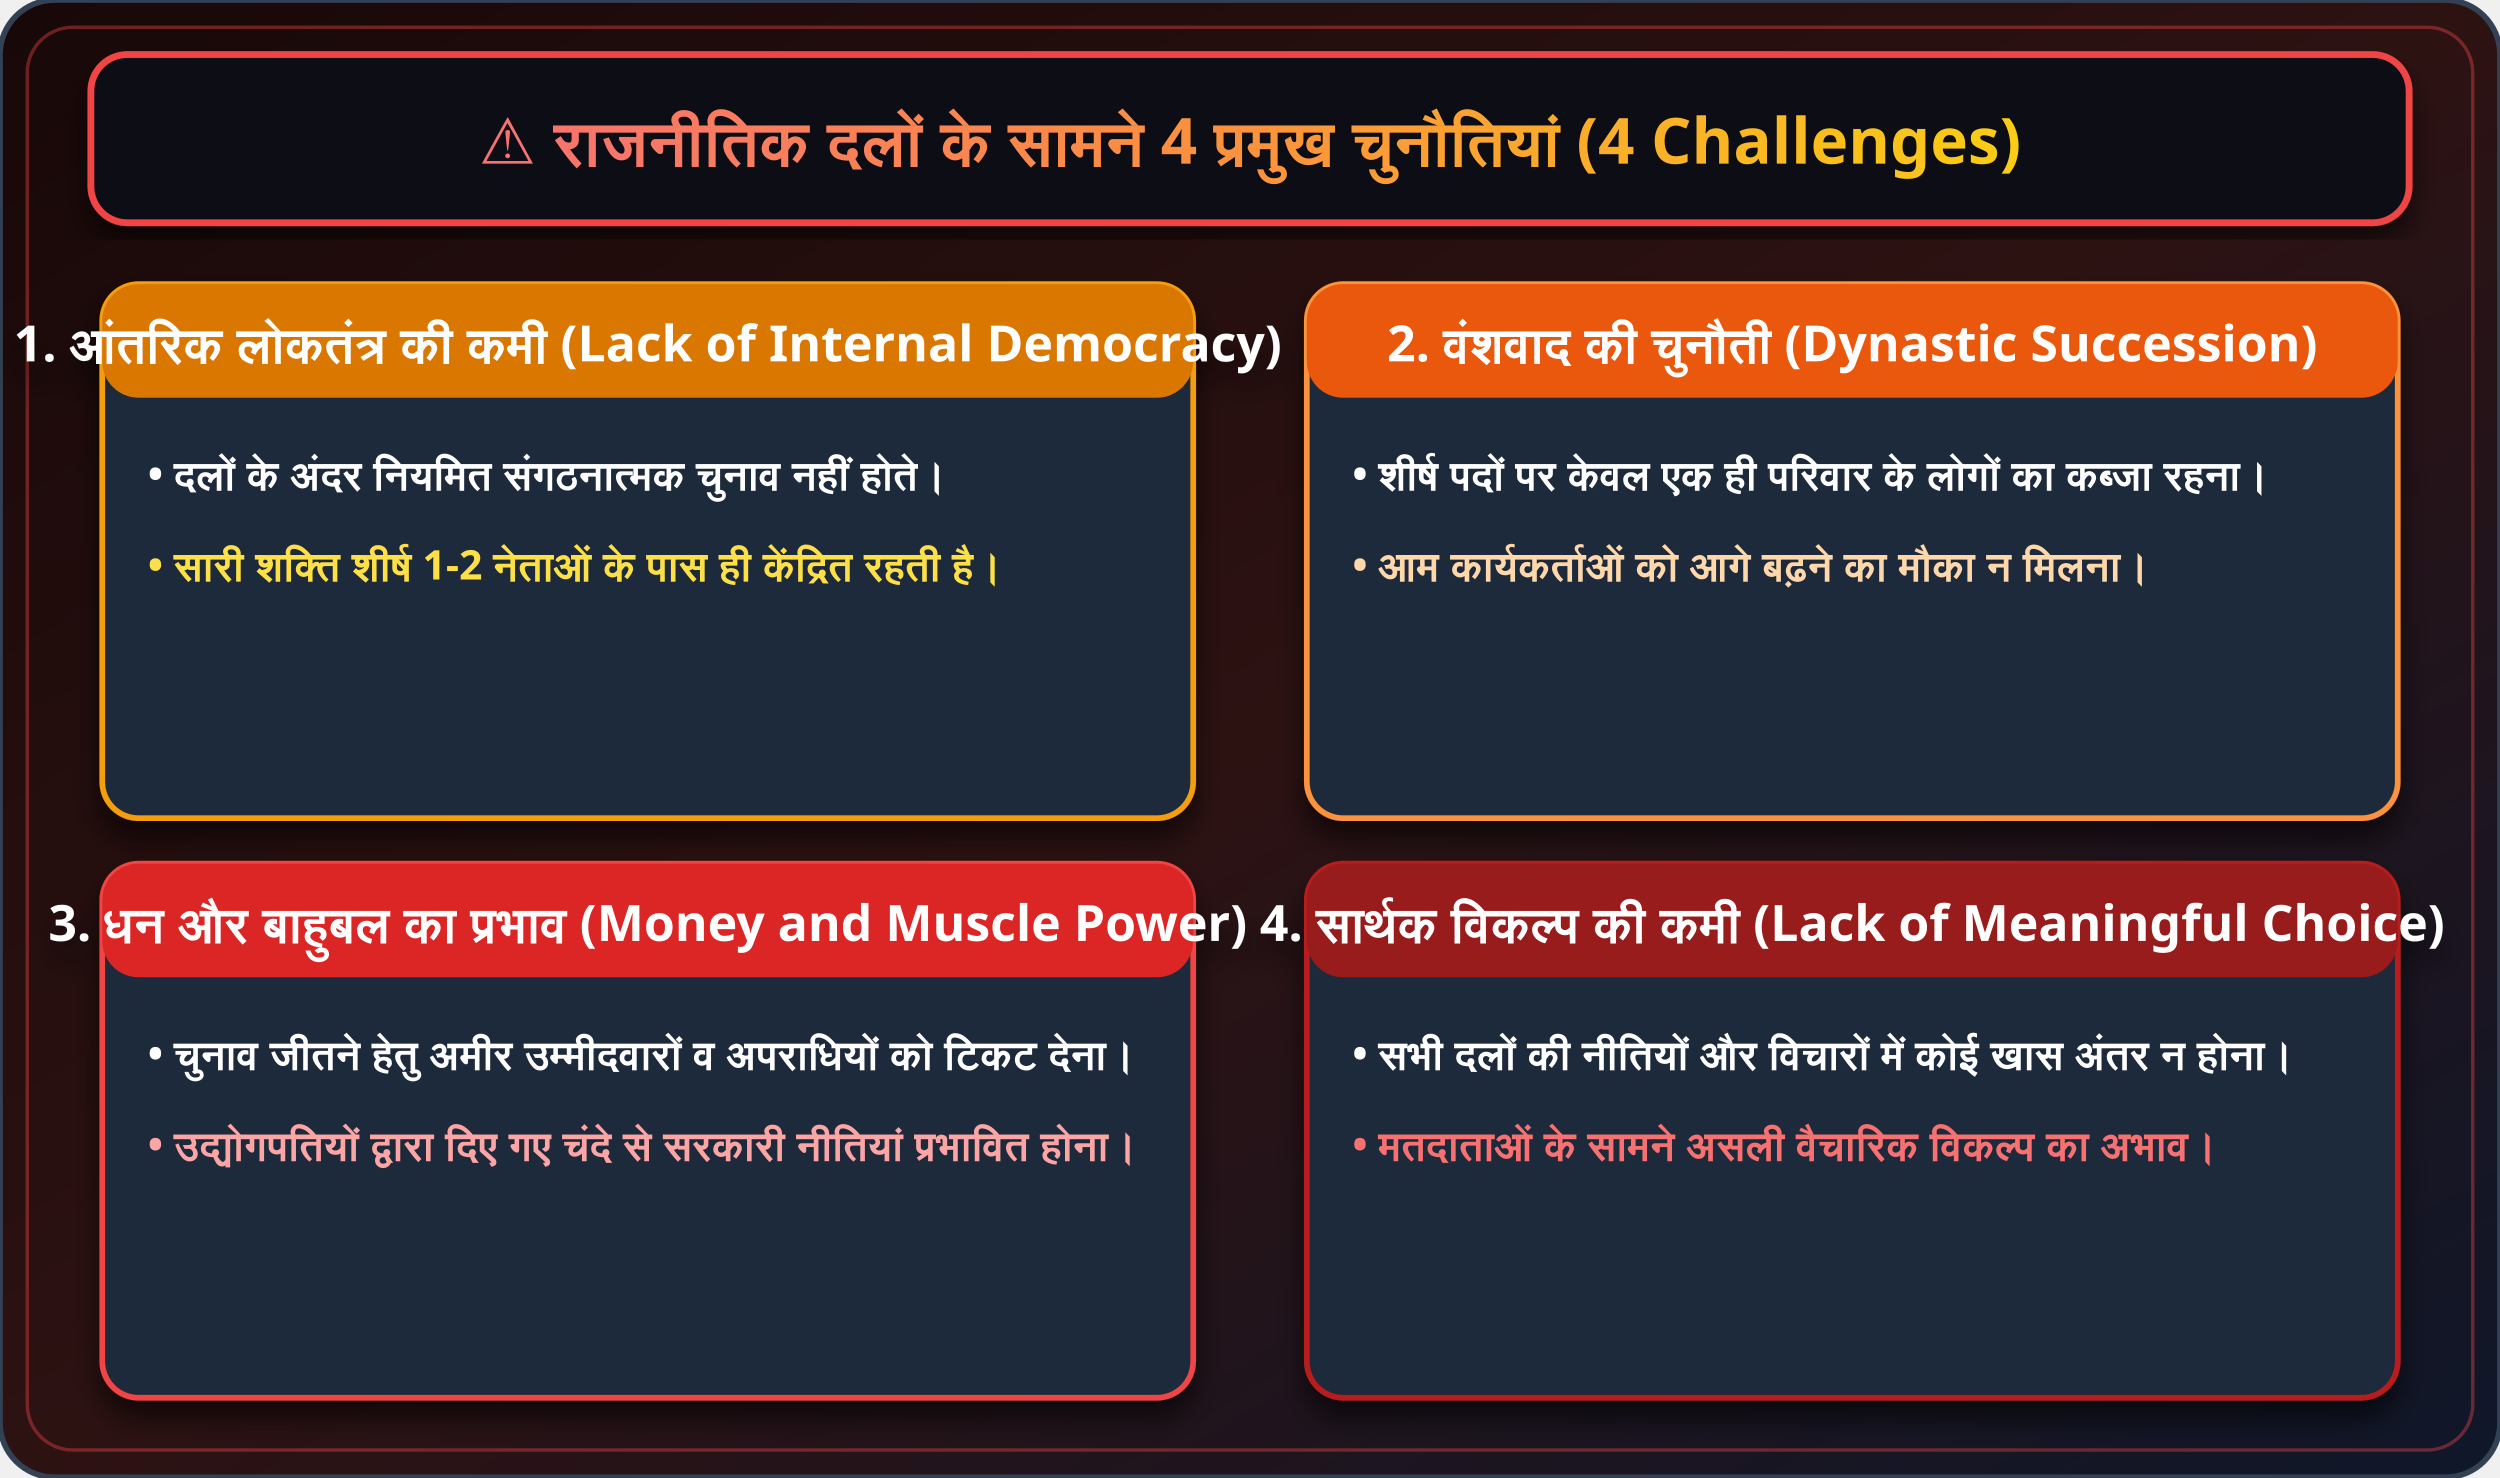
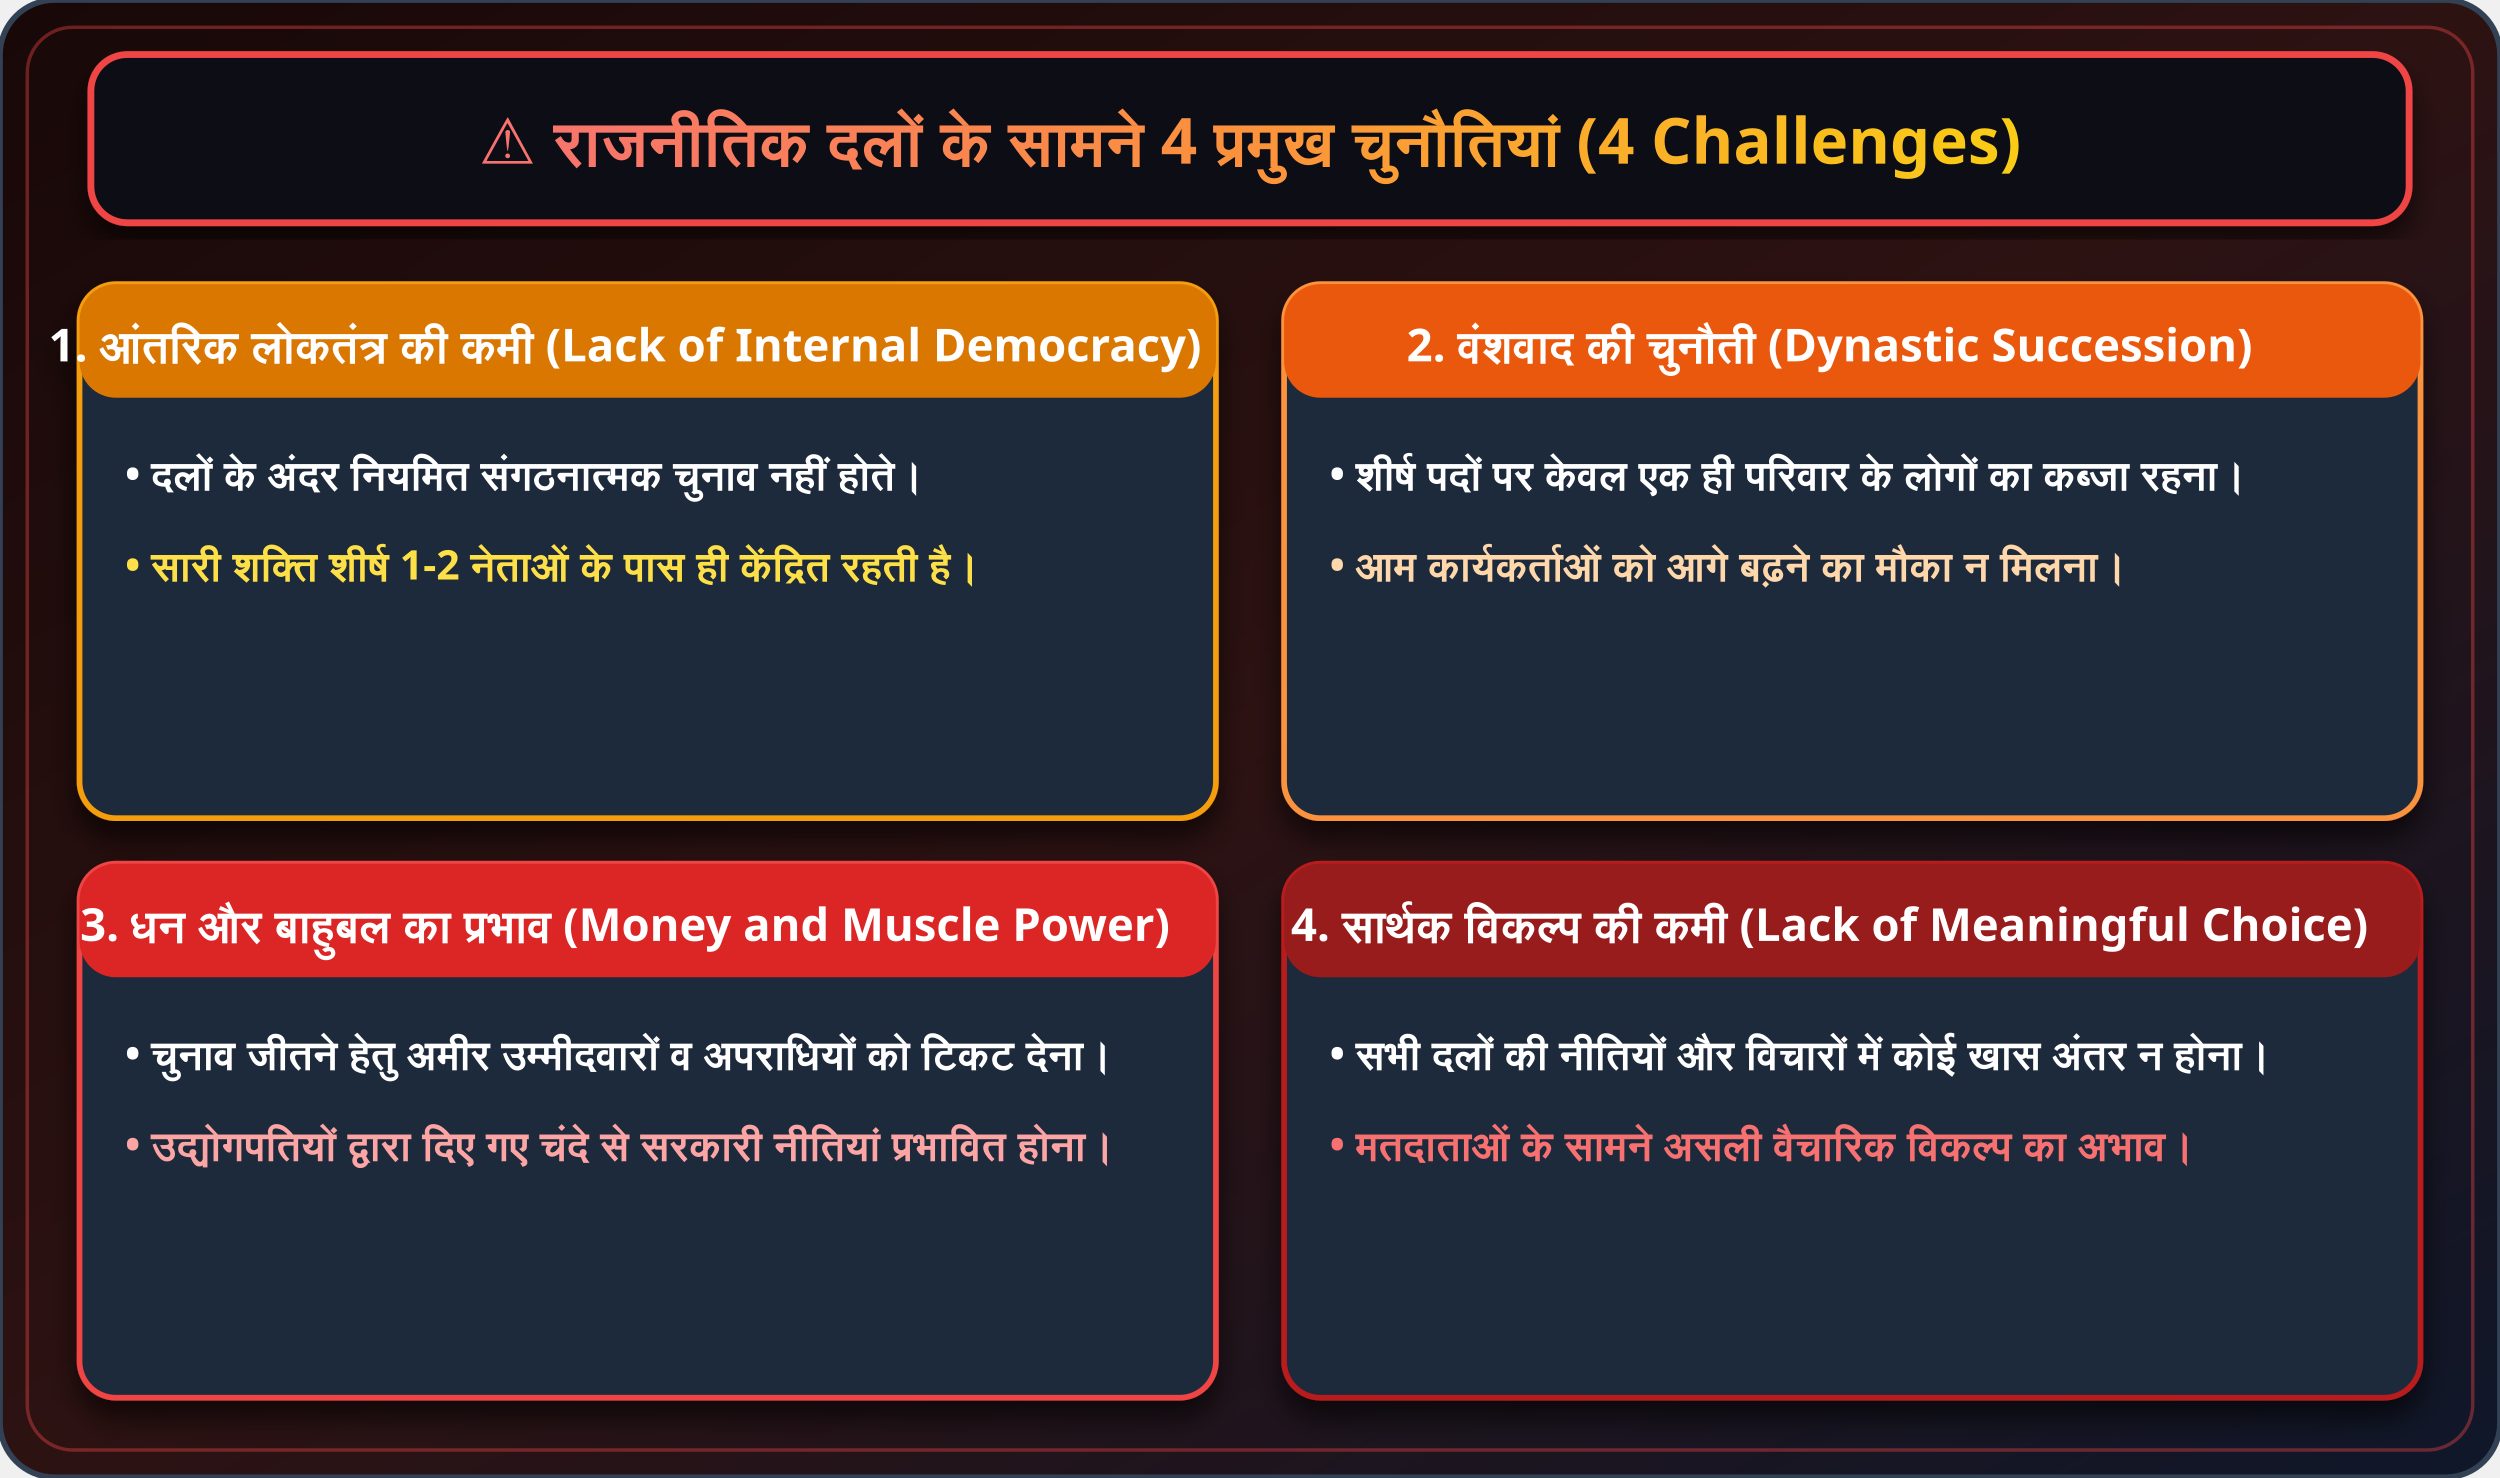
<svg xmlns="http://www.w3.org/2000/svg" viewBox="0 0 1100 650" width="1100" height="650">
  <defs>
    <linearGradient id="bgGrad4" x1="0%" y1="0%" x2="100%" y2="100%">
      <stop offset="0%" stop-color="#180808" />
      <stop offset="50%" stop-color="#2d1212" />
      <stop offset="100%" stop-color="#0f172a" />
    </linearGradient>
    <linearGradient id="titleGrad4" x1="0%" y1="0%" x2="100%" y2="0%">
      <stop offset="0%" stop-color="#f87171" />
      <stop offset="50%" stop-color="#fb923c" />
      <stop offset="100%" stop-color="#facc15" />
    </linearGradient>
    <filter id="shadow4" x="-10%" y="-10%" width="120%" height="120%">
      <feDropShadow dx="0" dy="8" stdDeviation="6" flood-color="#000000" flood-opacity="0.6" />
    </filter>
  </defs>
  <rect width="1100" height="650" rx="24" fill="url(#bgGrad4)" stroke="#334155" stroke-width="2.5" />
  <rect x="12" y="12" width="1076" height="626" rx="20" fill="none" stroke="#ef4444" stroke-width="1.5" stroke-opacity="0.4" />
  <g filter="url(#shadow4)">
    <rect x="40" y="24" width="1020" height="74" rx="16" fill="#090d16" stroke="#ef4444" stroke-width="3" />
    <text x="550" y="72" fill="url(#titleGrad4)" font-family="'Tiro Devanagari Hindi', 'Segoe UI', sans-serif" font-size="28" font-weight="900" text-anchor="middle">⚠️ राजनीतिक दलों के सामने 4 प्रमुख चुनौतियां (4 Challenges)</text>
  </g>
-   <g transform="translate(45, 125)" filter="url(#shadow4)">
-     <rect width="480" height="235" rx="16" fill="#1e293b" stroke="#f59e0b" stroke-width="2.5" />
-     <rect x="0" y="0" width="480" height="50" rx="16" fill="#d97706" />
-     <text x="240" y="34" fill="#ffffff" font-family="'Tiro Devanagari Hindi', sans-serif" font-size="22" font-weight="900" text-anchor="middle">1. आंतरिक लोकतंत्र की कमी (Lack of Internal Democracy)</text>
+   <g transform="translate(35, 125)" filter="url(#shadow4)">
+     <rect width="500" height="235" rx="16" fill="#1e293b" stroke="#f59e0b" stroke-width="2.5" />
+     <rect x="0" y="0" width="500" height="50" rx="16" fill="#d97706" />
+     <text x="240" y="34" fill="#ffffff" font-family="'Tiro Devanagari Hindi', sans-serif" font-size="20" font-weight="900" text-anchor="middle">1. आंतरिक लोकतंत्र की कमी (Lack of Internal Democracy)</text>
    <text x="20" y="90" fill="#ffffff" font-family="'Tiro Devanagari Hindi', sans-serif" font-size="18" font-weight="bold">• दलों के अंदर नियमित संगठनात्मक चुनाव नहीं होते।</text>
    <text x="20" y="130" fill="#fde047" font-family="'Tiro Devanagari Hindi', sans-serif" font-size="18" font-weight="bold">• सारी शक्ति शीर्ष 1-2 नेताओं के पास ही केंद्रित रहती है।</text>
  </g>
-   <g transform="translate(575, 125)" filter="url(#shadow4)">
-     <rect width="480" height="235" rx="16" fill="#1e293b" stroke="#fb923c" stroke-width="2.5" />
-     <rect x="0" y="0" width="480" height="50" rx="16" fill="#ea580c" />
-     <text x="240" y="34" fill="#ffffff" font-family="'Tiro Devanagari Hindi', sans-serif" font-size="22" font-weight="900" text-anchor="middle">2. वंशवाद की चुनौती (Dynastic Succession)</text>
+   <g transform="translate(565, 125)" filter="url(#shadow4)">
+     <rect width="500" height="235" rx="16" fill="#1e293b" stroke="#fb923c" stroke-width="2.5" />
+     <rect x="0" y="0" width="500" height="50" rx="16" fill="#ea580c" />
+     <text x="240" y="34" fill="#ffffff" font-family="'Tiro Devanagari Hindi', sans-serif" font-size="20" font-weight="900" text-anchor="middle">2. वंशवाद की चुनौती (Dynastic Succession)</text>
    <text x="20" y="90" fill="#ffffff" font-family="'Tiro Devanagari Hindi', sans-serif" font-size="18" font-weight="bold">• शीर्ष पदों पर केवल एक ही परिवार के लोगों का कब्जा रहना।</text>
    <text x="20" y="130" fill="#fed7aa" font-family="'Tiro Devanagari Hindi', sans-serif" font-size="18" font-weight="bold">• आम कार्यकर्ताओं को आगे बढ़ने का मौका न मिलना।</text>
  </g>
-   <g transform="translate(45, 380)" filter="url(#shadow4)">
-     <rect width="480" height="235" rx="16" fill="#1e293b" stroke="#ef4444" stroke-width="2.5" />
-     <rect x="0" y="0" width="480" height="50" rx="16" fill="#dc2626" />
-     <text x="240" y="34" fill="#ffffff" font-family="'Tiro Devanagari Hindi', sans-serif" font-size="22" font-weight="900" text-anchor="middle">3. धन और बाहुबल का प्रभाव (Money and Muscle Power)</text>
+   <g transform="translate(35, 380)" filter="url(#shadow4)">
+     <rect width="500" height="235" rx="16" fill="#1e293b" stroke="#ef4444" stroke-width="2.5" />
+     <rect x="0" y="0" width="500" height="50" rx="16" fill="#dc2626" />
+     <text x="240" y="34" fill="#ffffff" font-family="'Tiro Devanagari Hindi', sans-serif" font-size="20" font-weight="900" text-anchor="middle">3. धन और बाहुबल का प्रभाव (Money and Muscle Power)</text>
    <text x="20" y="90" fill="#ffffff" font-family="'Tiro Devanagari Hindi', sans-serif" font-size="18" font-weight="bold">• चुनाव जीतने हेतु अमीर उम्मीदवारों व अपराधियों को टिकट देना।</text>
    <text x="20" y="130" fill="#fca5a5" font-family="'Tiro Devanagari Hindi', sans-serif" font-size="18" font-weight="bold">• उद्योगपतियों द्वारा दिए गए चंदे से सरकारी नीतियां प्रभावित होना।</text>
  </g>
-   <g transform="translate(575, 380)" filter="url(#shadow4)">
-     <rect width="480" height="235" rx="16" fill="#1e293b" stroke="#b91c1c" stroke-width="2.5" />
-     <rect x="0" y="0" width="480" height="50" rx="16" fill="#991b1b" />
-     <text x="240" y="34" fill="#ffffff" font-family="'Tiro Devanagari Hindi', sans-serif" font-size="22" font-weight="900" text-anchor="middle">4. सार्थक विकल्प की कमी (Lack of Meaningful Choice)</text>
+   <g transform="translate(565, 380)" filter="url(#shadow4)">
+     <rect width="500" height="235" rx="16" fill="#1e293b" stroke="#b91c1c" stroke-width="2.5" />
+     <rect x="0" y="0" width="500" height="50" rx="16" fill="#991b1b" />
+     <text x="240" y="34" fill="#ffffff" font-family="'Tiro Devanagari Hindi', sans-serif" font-size="20" font-weight="900" text-anchor="middle">4. सार्थक विकल्प की कमी (Lack of Meaningful Choice)</text>
    <text x="20" y="90" fill="#ffffff" font-family="'Tiro Devanagari Hindi', sans-serif" font-size="18" font-weight="bold">• सभी दलों की नीतियों और विचारों में कोई खास अंतर न होना।</text>
    <text x="20" y="130" fill="#f87171" font-family="'Tiro Devanagari Hindi', sans-serif" font-size="18" font-weight="bold">• मतदाताओं के सामने असली वैचारिक विकल्प का अभाव।</text>
  </g>
</svg>
